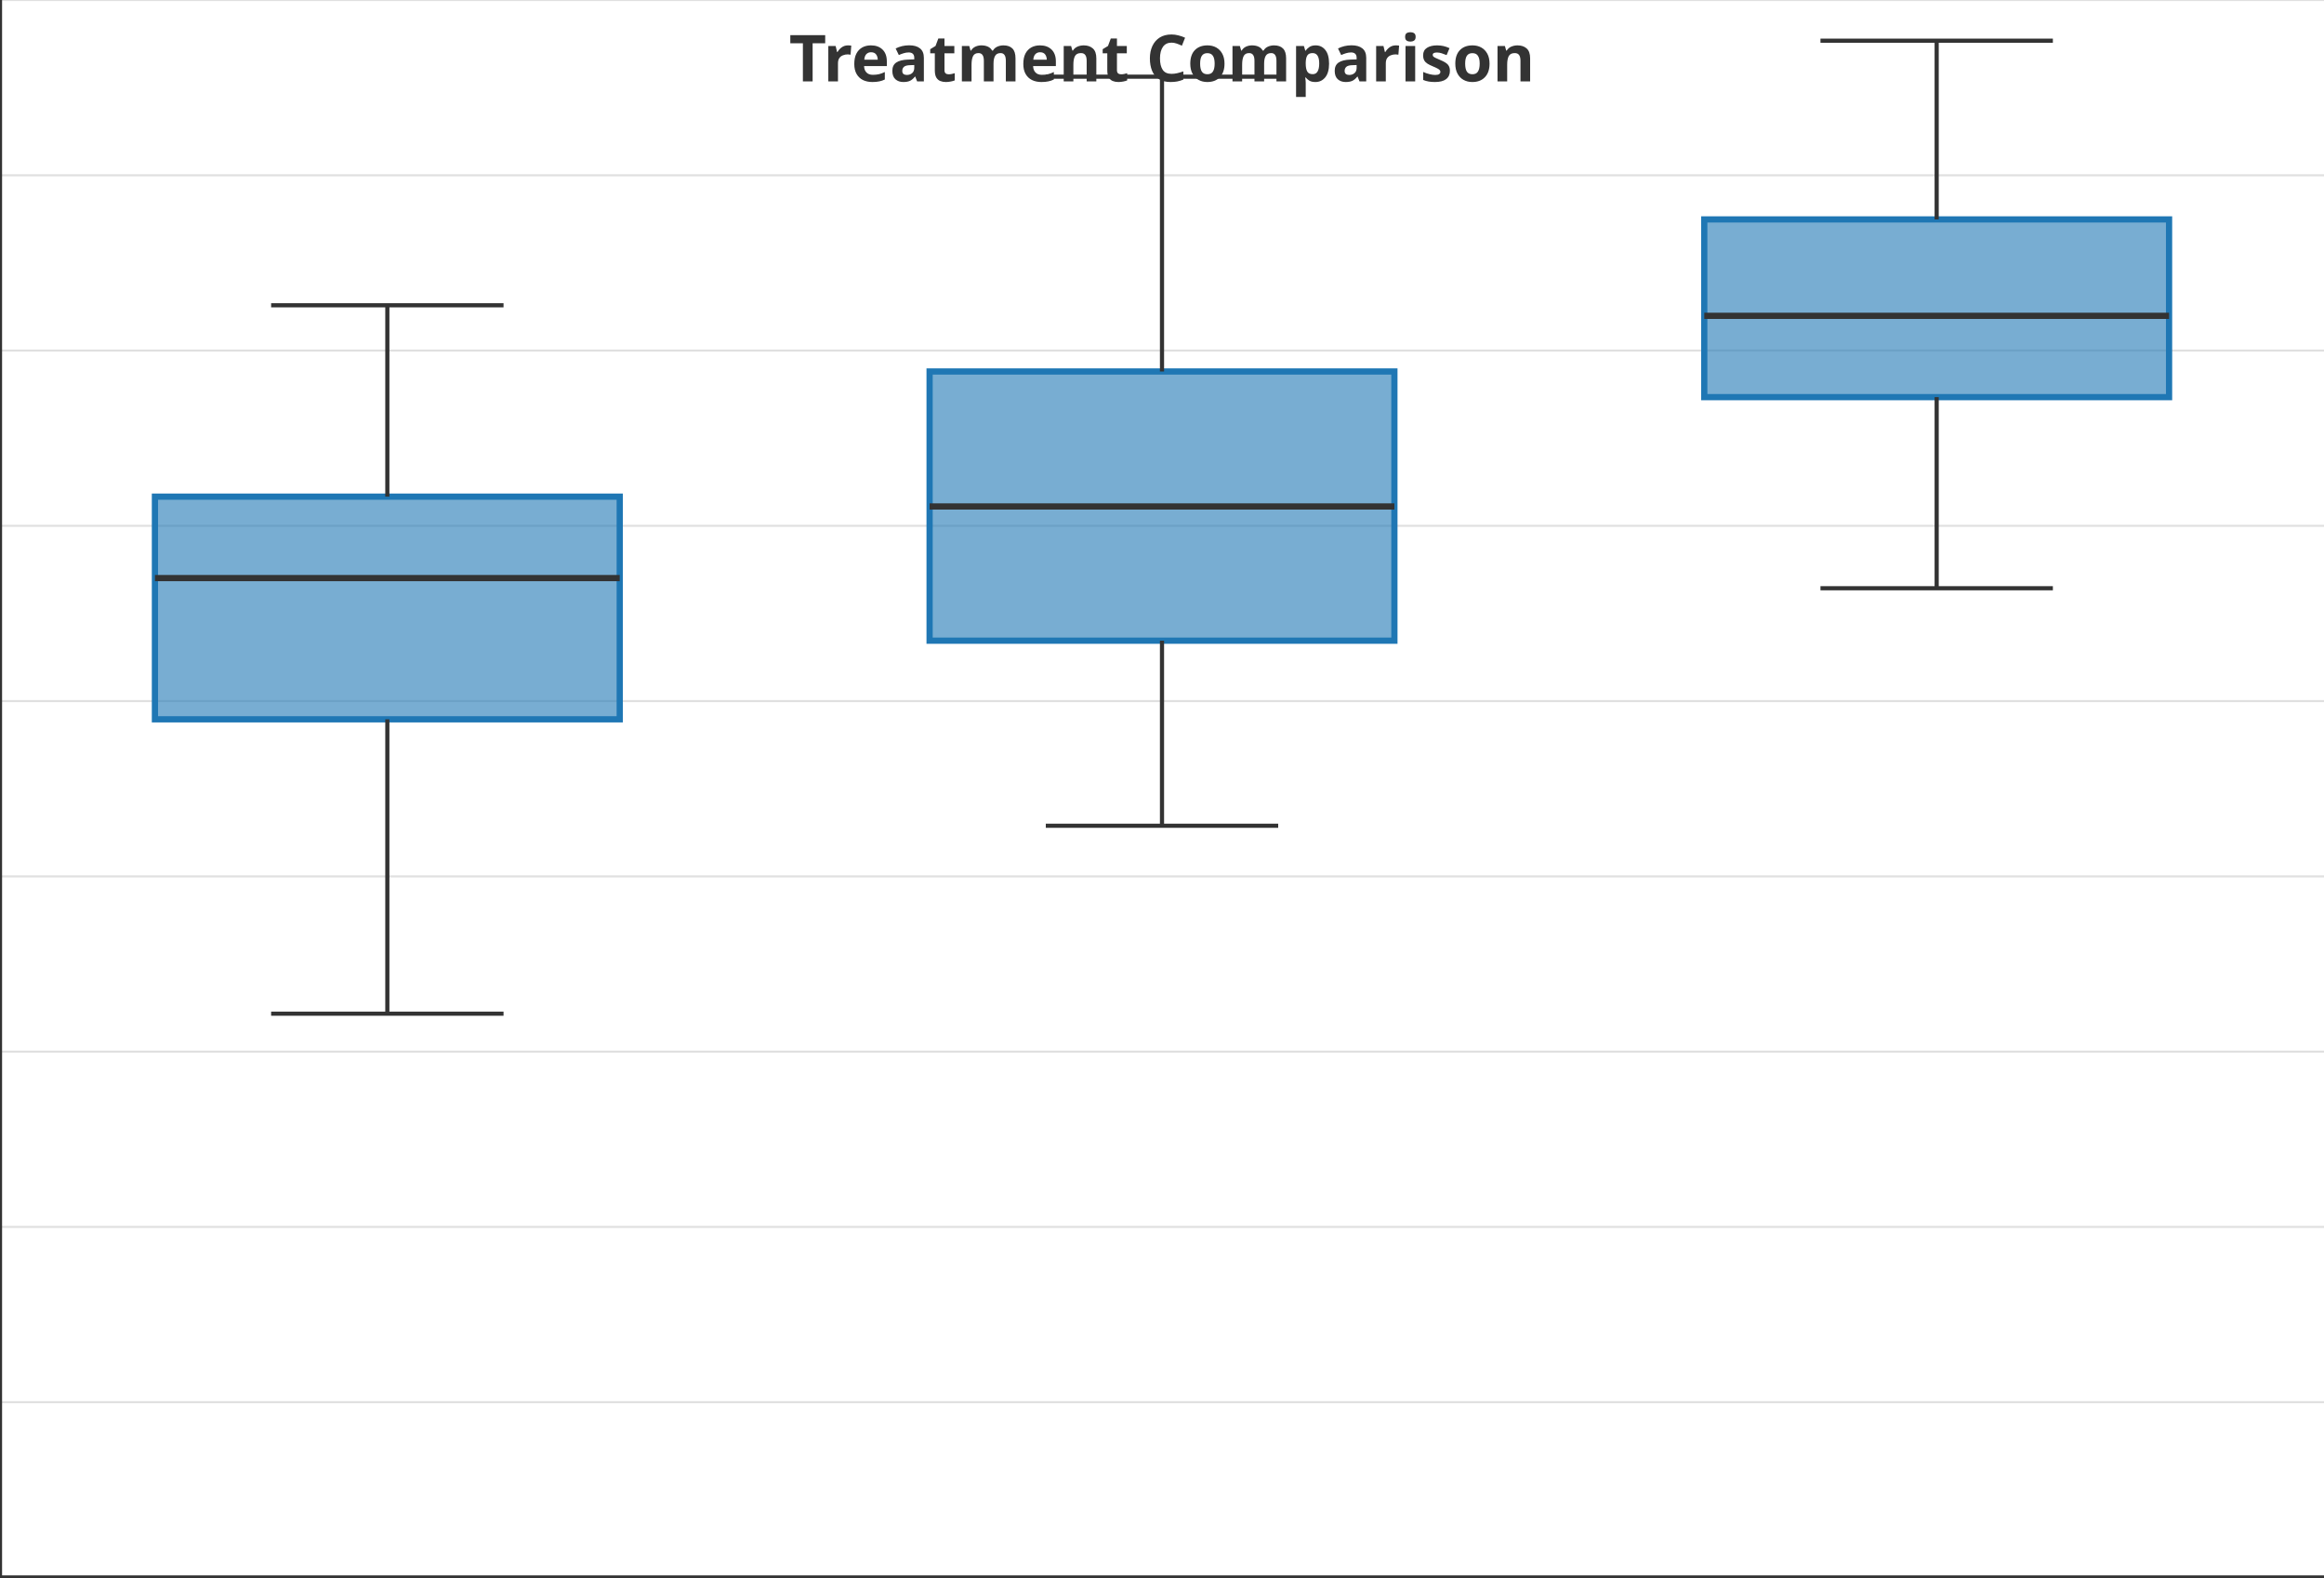
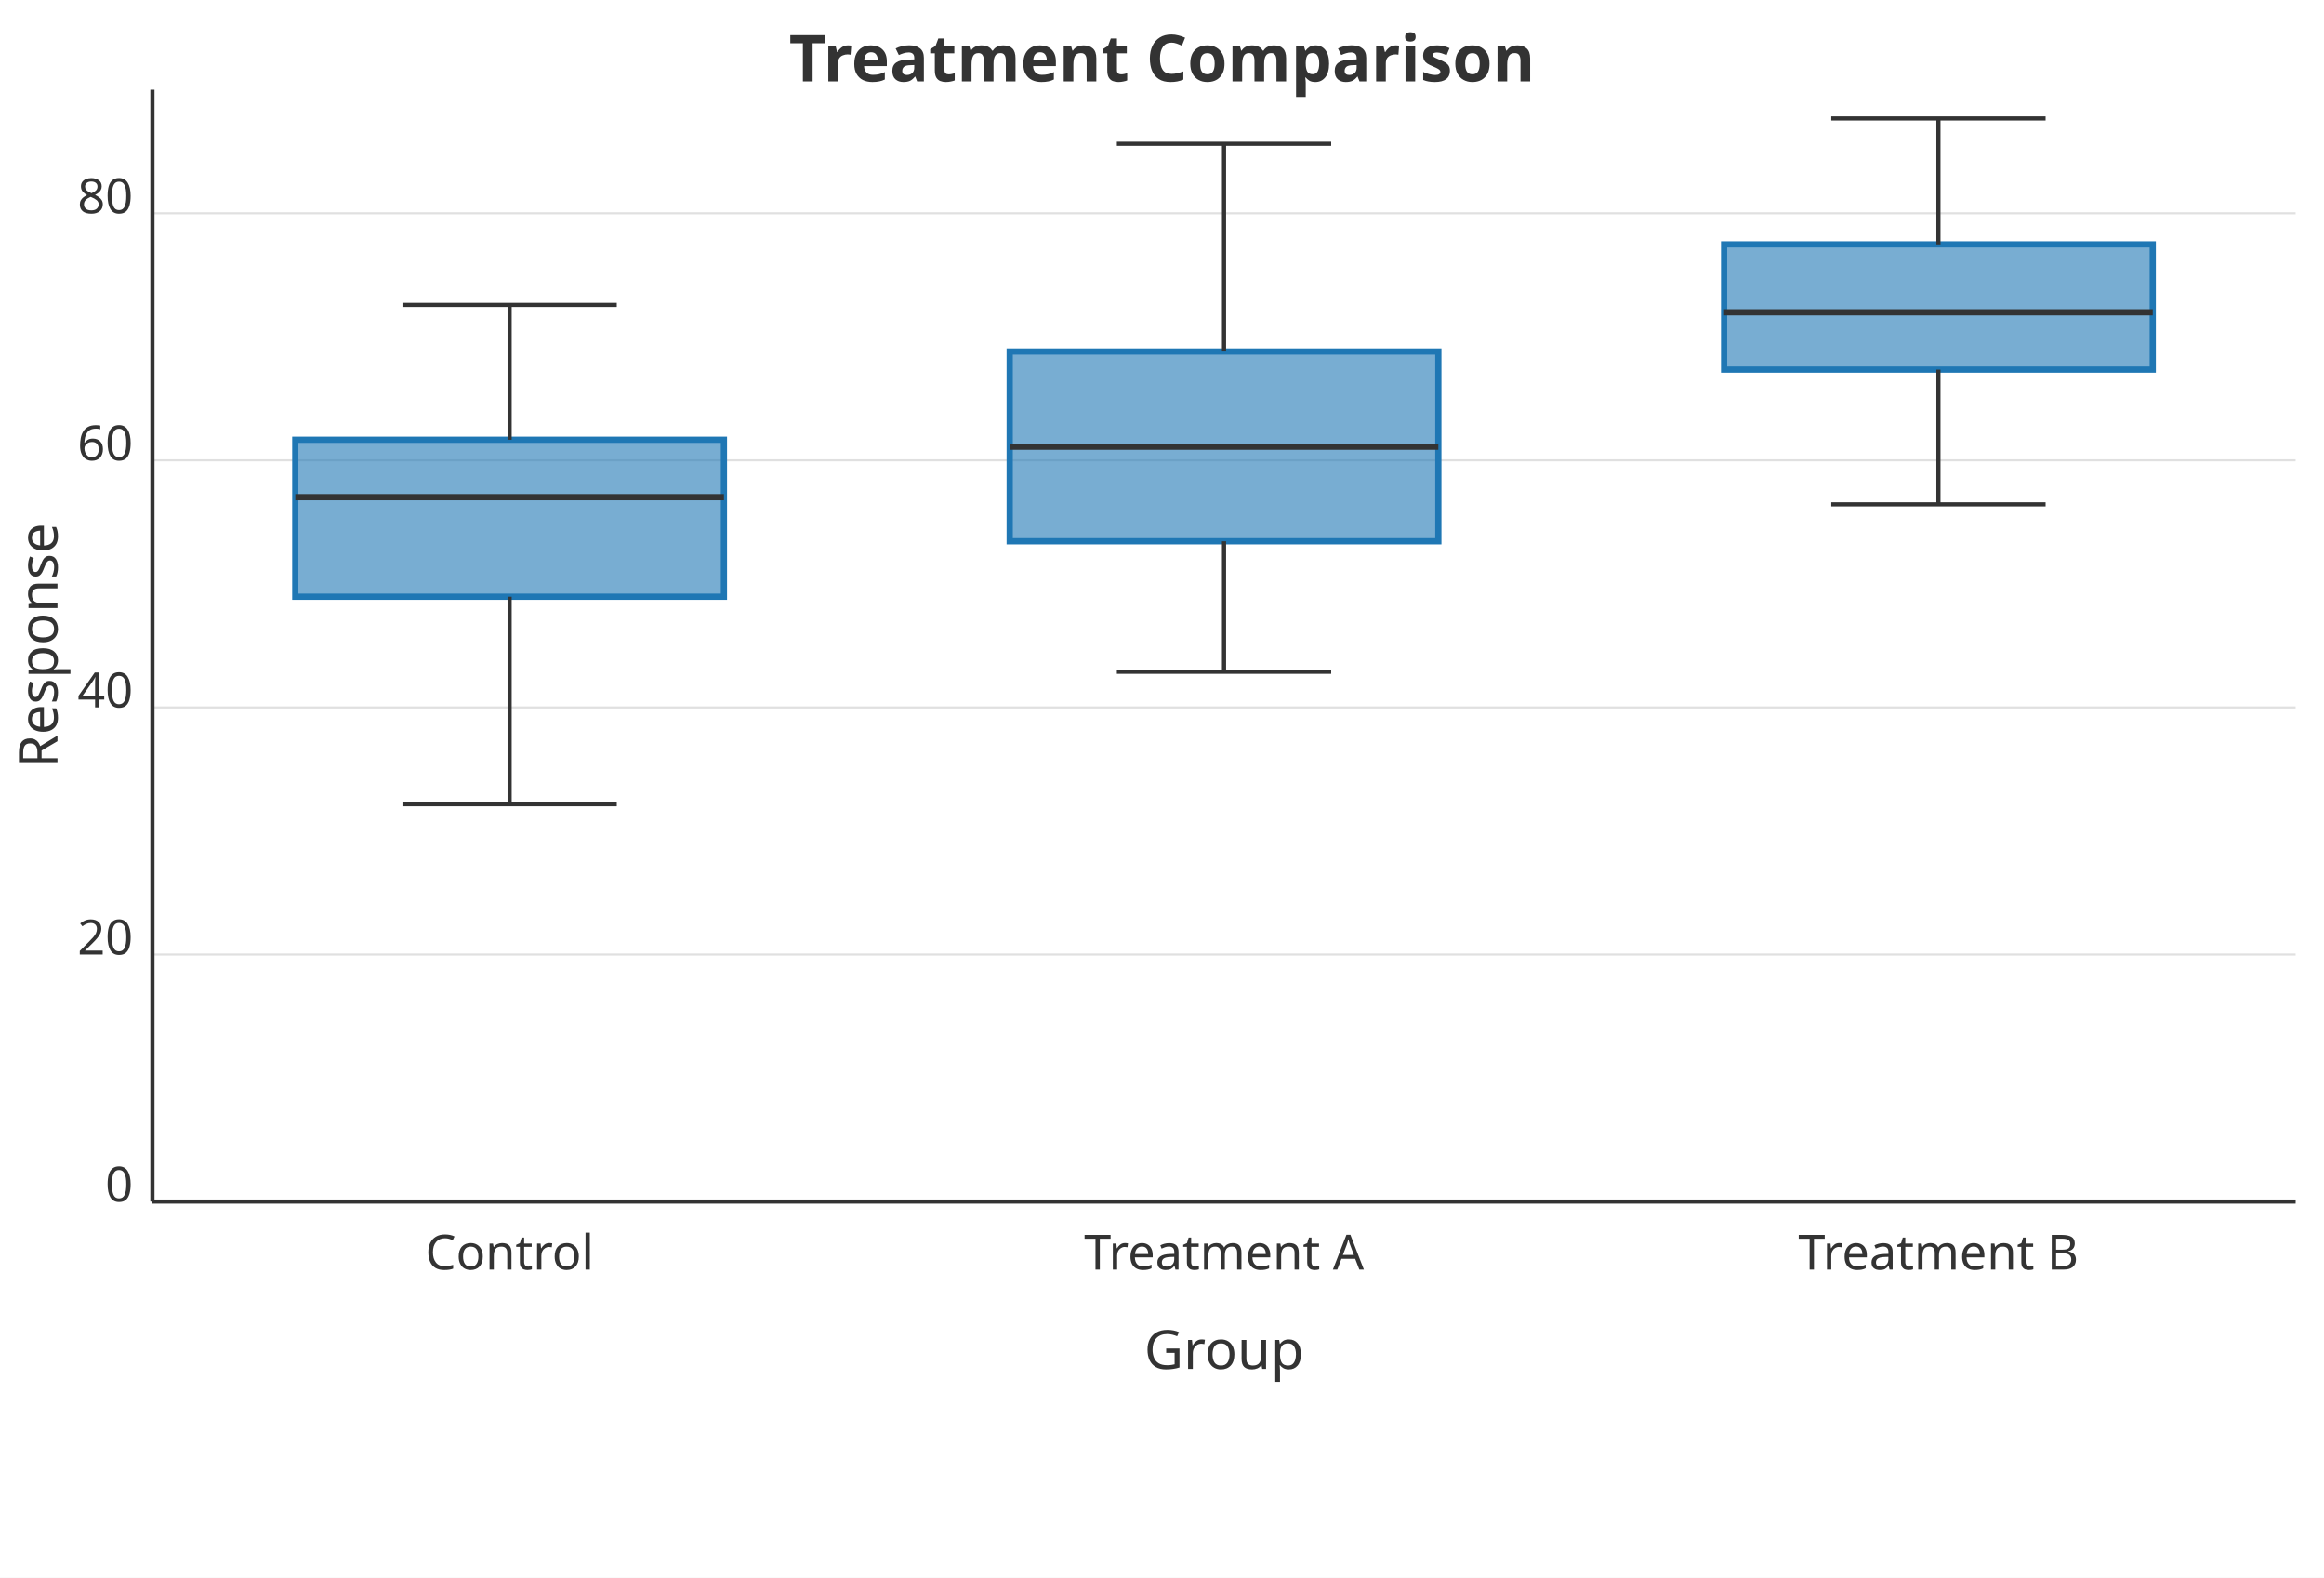
<svg xmlns="http://www.w3.org/2000/svg" width="560" height="380" viewBox="0 0 560 380" role="img">
  <rect width="560" height="380" fill="white" />
  <rect x="0" y="0" width="560" height="380" fill="rgb(255,255,255)" />
-   <line x1="0" y1="380" x2="560" y2="380" stroke="rgb(224,224,224)" stroke-width="0.5" />
-   <line x1="0" y1="337.778" x2="560" y2="337.778" stroke="rgb(224,224,224)" stroke-width="0.5" />
-   <line x1="0" y1="295.555" x2="560" y2="295.555" stroke="rgb(224,224,224)" stroke-width="0.5" />
-   <line x1="0" y1="253.333" x2="560" y2="253.333" stroke="rgb(224,224,224)" stroke-width="0.5" />
-   <line x1="0" y1="211.111" x2="560" y2="211.111" stroke="rgb(224,224,224)" stroke-width="0.5" />
-   <line x1="0" y1="168.889" x2="560" y2="168.889" stroke="rgb(224,224,224)" stroke-width="0.5" />
-   <line x1="0" y1="126.667" x2="560" y2="126.667" stroke="rgb(224,224,224)" stroke-width="0.5" />
-   <line x1="0" y1="84.444" x2="560" y2="84.444" stroke="rgb(224,224,224)" stroke-width="0.5" />
-   <line x1="0" y1="42.222" x2="560" y2="42.222" stroke="rgb(224,224,224)" stroke-width="0.5" />
-   <line x1="0" y1="0" x2="560" y2="0" stroke="rgb(224,224,224)" stroke-width="0.5" />
-   <rect x="37.333" y="119.638" width="112" height="53.639" fill="rgba(31,119,180,0.600)" stroke="rgb(31,119,180)" stroke-width="1.5" />
-   <line x1="93.333" y1="173.277" x2="93.333" y2="244.189" stroke="rgb(51,51,51)" stroke-width="1" />
-   <line x1="65.333" y1="244.189" x2="121.333" y2="244.189" stroke="rgb(51,51,51)" stroke-width="1" />
-   <line x1="93.333" y1="119.638" x2="93.333" y2="73.541" stroke="rgb(51,51,51)" stroke-width="1" />
-   <line x1="65.333" y1="73.541" x2="121.333" y2="73.541" stroke="rgb(51,51,51)" stroke-width="1" />
-   <rect x="224" y="89.487" width="112" height="64.851" fill="rgba(31,119,180,0.600)" stroke="rgb(31,119,180)" stroke-width="1.5" />
-   <line x1="280" y1="154.337" x2="280" y2="198.916" stroke="rgb(51,51,51)" stroke-width="1" />
-   <line x1="252" y1="198.916" x2="308" y2="198.916" stroke="rgb(51,51,51)" stroke-width="1" />
-   <line x1="280" y1="89.487" x2="280" y2="18.472" stroke="rgb(51,51,51)" stroke-width="1" />
-   <line x1="252" y1="18.472" x2="308" y2="18.472" stroke="rgb(51,51,51)" stroke-width="1" />
-   <rect x="410.667" y="52.855" width="112" height="42.813" fill="rgba(31,119,180,0.600)" stroke="rgb(31,119,180)" stroke-width="1.5" />
-   <line x1="466.667" y1="95.669" x2="466.667" y2="141.702" stroke="rgb(51,51,51)" stroke-width="1" />
-   <line x1="438.667" y1="141.702" x2="494.667" y2="141.702" stroke="rgb(51,51,51)" stroke-width="1" />
-   <line x1="466.667" y1="52.855" x2="466.667" y2="9.803" stroke="rgb(51,51,51)" stroke-width="1" />
-   <line x1="438.667" y1="9.803" x2="494.667" y2="9.803" stroke="rgb(51,51,51)" stroke-width="1" />
-   <line x1="37.333" y1="139.257" x2="149.333" y2="139.257" stroke="rgb(51,51,51)" stroke-width="1.5" />
-   <line x1="224" y1="122.004" x2="336" y2="122.004" stroke="rgb(51,51,51)" stroke-width="1.5" />
-   <line x1="410.667" y1="76.08" x2="522.667" y2="76.08" stroke="rgb(51,51,51)" stroke-width="1.5" />
-   <line x1="0" y1="0" x2="0" y2="380" stroke="rgb(51,51,51)" stroke-width="1" />
-   <line x1="0" y1="380" x2="560" y2="380" stroke="rgb(51,51,51)" stroke-width="1" />
-   <text x="93.333" y="396.38" font-family="sans-serif" font-size="11.7" fill="rgb(51,51,51)" text-anchor="middle">Control</text>
-   <text x="280" y="396.38" font-family="sans-serif" font-size="11.7" fill="rgb(51,51,51)" text-anchor="middle">Treatment A</text>
-   <text x="466.667" y="396.38" font-family="sans-serif" font-size="11.7" fill="rgb(51,51,51)" text-anchor="middle">Treatment B</text>
-   <text x="-4.68" y="380" font-family="sans-serif" font-size="11.7" fill="rgb(51,51,51)" text-anchor="end">0</text>
-   <text x="-4.68" y="337.778" font-family="sans-serif" font-size="11.7" fill="rgb(51,51,51)" text-anchor="end">10</text>
-   <text x="-4.68" y="295.555" font-family="sans-serif" font-size="11.7" fill="rgb(51,51,51)" text-anchor="end">20</text>
-   <text x="-4.68" y="253.333" font-family="sans-serif" font-size="11.7" fill="rgb(51,51,51)" text-anchor="end">30</text>
-   <text x="-4.68" y="211.111" font-family="sans-serif" font-size="11.7" fill="rgb(51,51,51)" text-anchor="end">40</text>
-   <text x="-4.68" y="168.889" font-family="sans-serif" font-size="11.7" fill="rgb(51,51,51)" text-anchor="end">50</text>
-   <text x="-4.68" y="126.667" font-family="sans-serif" font-size="11.7" fill="rgb(51,51,51)" text-anchor="end">60</text>
-   <text x="-4.68" y="84.444" font-family="sans-serif" font-size="11.7" fill="rgb(51,51,51)" text-anchor="end">70</text>
-   <text x="-4.68" y="42.222" font-family="sans-serif" font-size="11.7" fill="rgb(51,51,51)" text-anchor="end">80</text>
-   <text x="-4.68" y="0" font-family="sans-serif" font-size="11.7" fill="rgb(51,51,51)" text-anchor="end">90</text>
-   <text x="280" y="420.3" font-family="sans-serif" font-size="13" fill="rgb(51,51,51)" text-anchor="middle">Group</text>
-   <text x="-22.88" y="190" font-family="sans-serif" font-size="13" fill="rgb(51,51,51)" text-anchor="middle" transform="rotate(-90,-22.87995,190)">Response</text>
+   <line x1="36.729" y1="289.451" x2="553.16" y2="289.451" stroke="rgb(224,224,224)" stroke-width="0.5" />
+   <line x1="36.729" y1="229.931" x2="553.16" y2="229.931" stroke="rgb(224,224,224)" stroke-width="0.5" />
+   <line x1="36.729" y1="170.412" x2="553.16" y2="170.412" stroke="rgb(224,224,224)" stroke-width="0.5" />
+   <line x1="36.729" y1="110.892" x2="553.16" y2="110.892" stroke="rgb(224,224,224)" stroke-width="0.5" />
+   <line x1="36.729" y1="51.373" x2="553.16" y2="51.373" stroke="rgb(224,224,224)" stroke-width="0.5" />
+   <rect x="71.157" y="105.938" width="103.286" height="37.807" fill="rgba(31,119,180,0.600)" stroke="rgb(31,119,180)" stroke-width="1.5" />
+   <line x1="122.801" y1="143.745" x2="122.801" y2="193.726" stroke="rgb(51,51,51)" stroke-width="1" />
+   <line x1="96.979" y1="193.726" x2="148.622" y2="193.726" stroke="rgb(51,51,51)" stroke-width="1" />
+   <line x1="122.801" y1="105.938" x2="122.801" y2="73.448" stroke="rgb(51,51,51)" stroke-width="1" />
+   <line x1="96.979" y1="73.448" x2="148.622" y2="73.448" stroke="rgb(51,51,51)" stroke-width="1" />
+   <rect x="243.301" y="84.687" width="103.286" height="45.709" fill="rgba(31,119,180,0.600)" stroke="rgb(31,119,180)" stroke-width="1.5" />
+   <line x1="294.945" y1="130.396" x2="294.945" y2="161.816" stroke="rgb(51,51,51)" stroke-width="1" />
+   <line x1="269.123" y1="161.816" x2="320.766" y2="161.816" stroke="rgb(51,51,51)" stroke-width="1" />
+   <line x1="294.945" y1="84.687" x2="294.945" y2="34.633" stroke="rgb(51,51,51)" stroke-width="1" />
+   <line x1="269.123" y1="34.633" x2="320.766" y2="34.633" stroke="rgb(51,51,51)" stroke-width="1" />
+   <rect x="415.445" y="58.867" width="103.286" height="30.176" fill="rgba(31,119,180,0.600)" stroke="rgb(31,119,180)" stroke-width="1.5" />
+   <line x1="467.088" y1="89.044" x2="467.088" y2="121.49" stroke="rgb(51,51,51)" stroke-width="1" />
+   <line x1="441.267" y1="121.49" x2="492.91" y2="121.49" stroke="rgb(51,51,51)" stroke-width="1" />
+   <line x1="467.088" y1="58.867" x2="467.088" y2="28.523" stroke="rgb(51,51,51)" stroke-width="1" />
+   <line x1="441.267" y1="28.523" x2="492.91" y2="28.523" stroke="rgb(51,51,51)" stroke-width="1" />
+   <line x1="71.157" y1="119.767" x2="174.444" y2="119.767" stroke="rgb(51,51,51)" stroke-width="1.5" />
+   <line x1="243.301" y1="107.606" x2="346.588" y2="107.606" stroke="rgb(51,51,51)" stroke-width="1.5" />
+   <line x1="415.445" y1="75.237" x2="518.732" y2="75.237" stroke="rgb(51,51,51)" stroke-width="1.5" />
+   <line x1="36.729" y1="21.613" x2="36.729" y2="289.451" stroke="rgb(51,51,51)" stroke-width="1" />
+   <line x1="36.729" y1="289.451" x2="553.16" y2="289.451" stroke="rgb(51,51,51)" stroke-width="1" />
+   <text x="122.801" y="305.831" font-family="sans-serif" font-size="11.7" fill="rgb(51,51,51)" text-anchor="middle">Control</text>
+   <text x="294.945" y="305.831" font-family="sans-serif" font-size="11.7" fill="rgb(51,51,51)" text-anchor="middle">Treatment A</text>
+   <text x="467.088" y="305.831" font-family="sans-serif" font-size="11.7" fill="rgb(51,51,51)" text-anchor="middle">Treatment B</text>
+   <text x="32.049" y="289.451" font-family="sans-serif" font-size="11.7" fill="rgb(51,51,51)" text-anchor="end">0</text>
+   <text x="32.049" y="229.931" font-family="sans-serif" font-size="11.7" fill="rgb(51,51,51)" text-anchor="end">20</text>
+   <text x="32.049" y="170.412" font-family="sans-serif" font-size="11.7" fill="rgb(51,51,51)" text-anchor="end">40</text>
+   <text x="32.049" y="110.892" font-family="sans-serif" font-size="11.7" fill="rgb(51,51,51)" text-anchor="end">60</text>
+   <text x="32.049" y="51.373" font-family="sans-serif" font-size="11.7" fill="rgb(51,51,51)" text-anchor="end">80</text>
+   <text x="294.945" y="329.751" font-family="sans-serif" font-size="13" fill="rgb(51,51,51)" text-anchor="middle">Group</text>
+   <text x="13.849" y="155.532" font-family="sans-serif" font-size="13" fill="rgb(51,51,51)" text-anchor="middle" transform="rotate(-90,13.84865,155.5321)">Response</text>
  <text x="280" y="19.6" font-family="sans-serif" font-size="15.6" fill="rgb(51,51,51)" font-weight="bold" text-anchor="middle">Treatment Comparison</text>
</svg>
